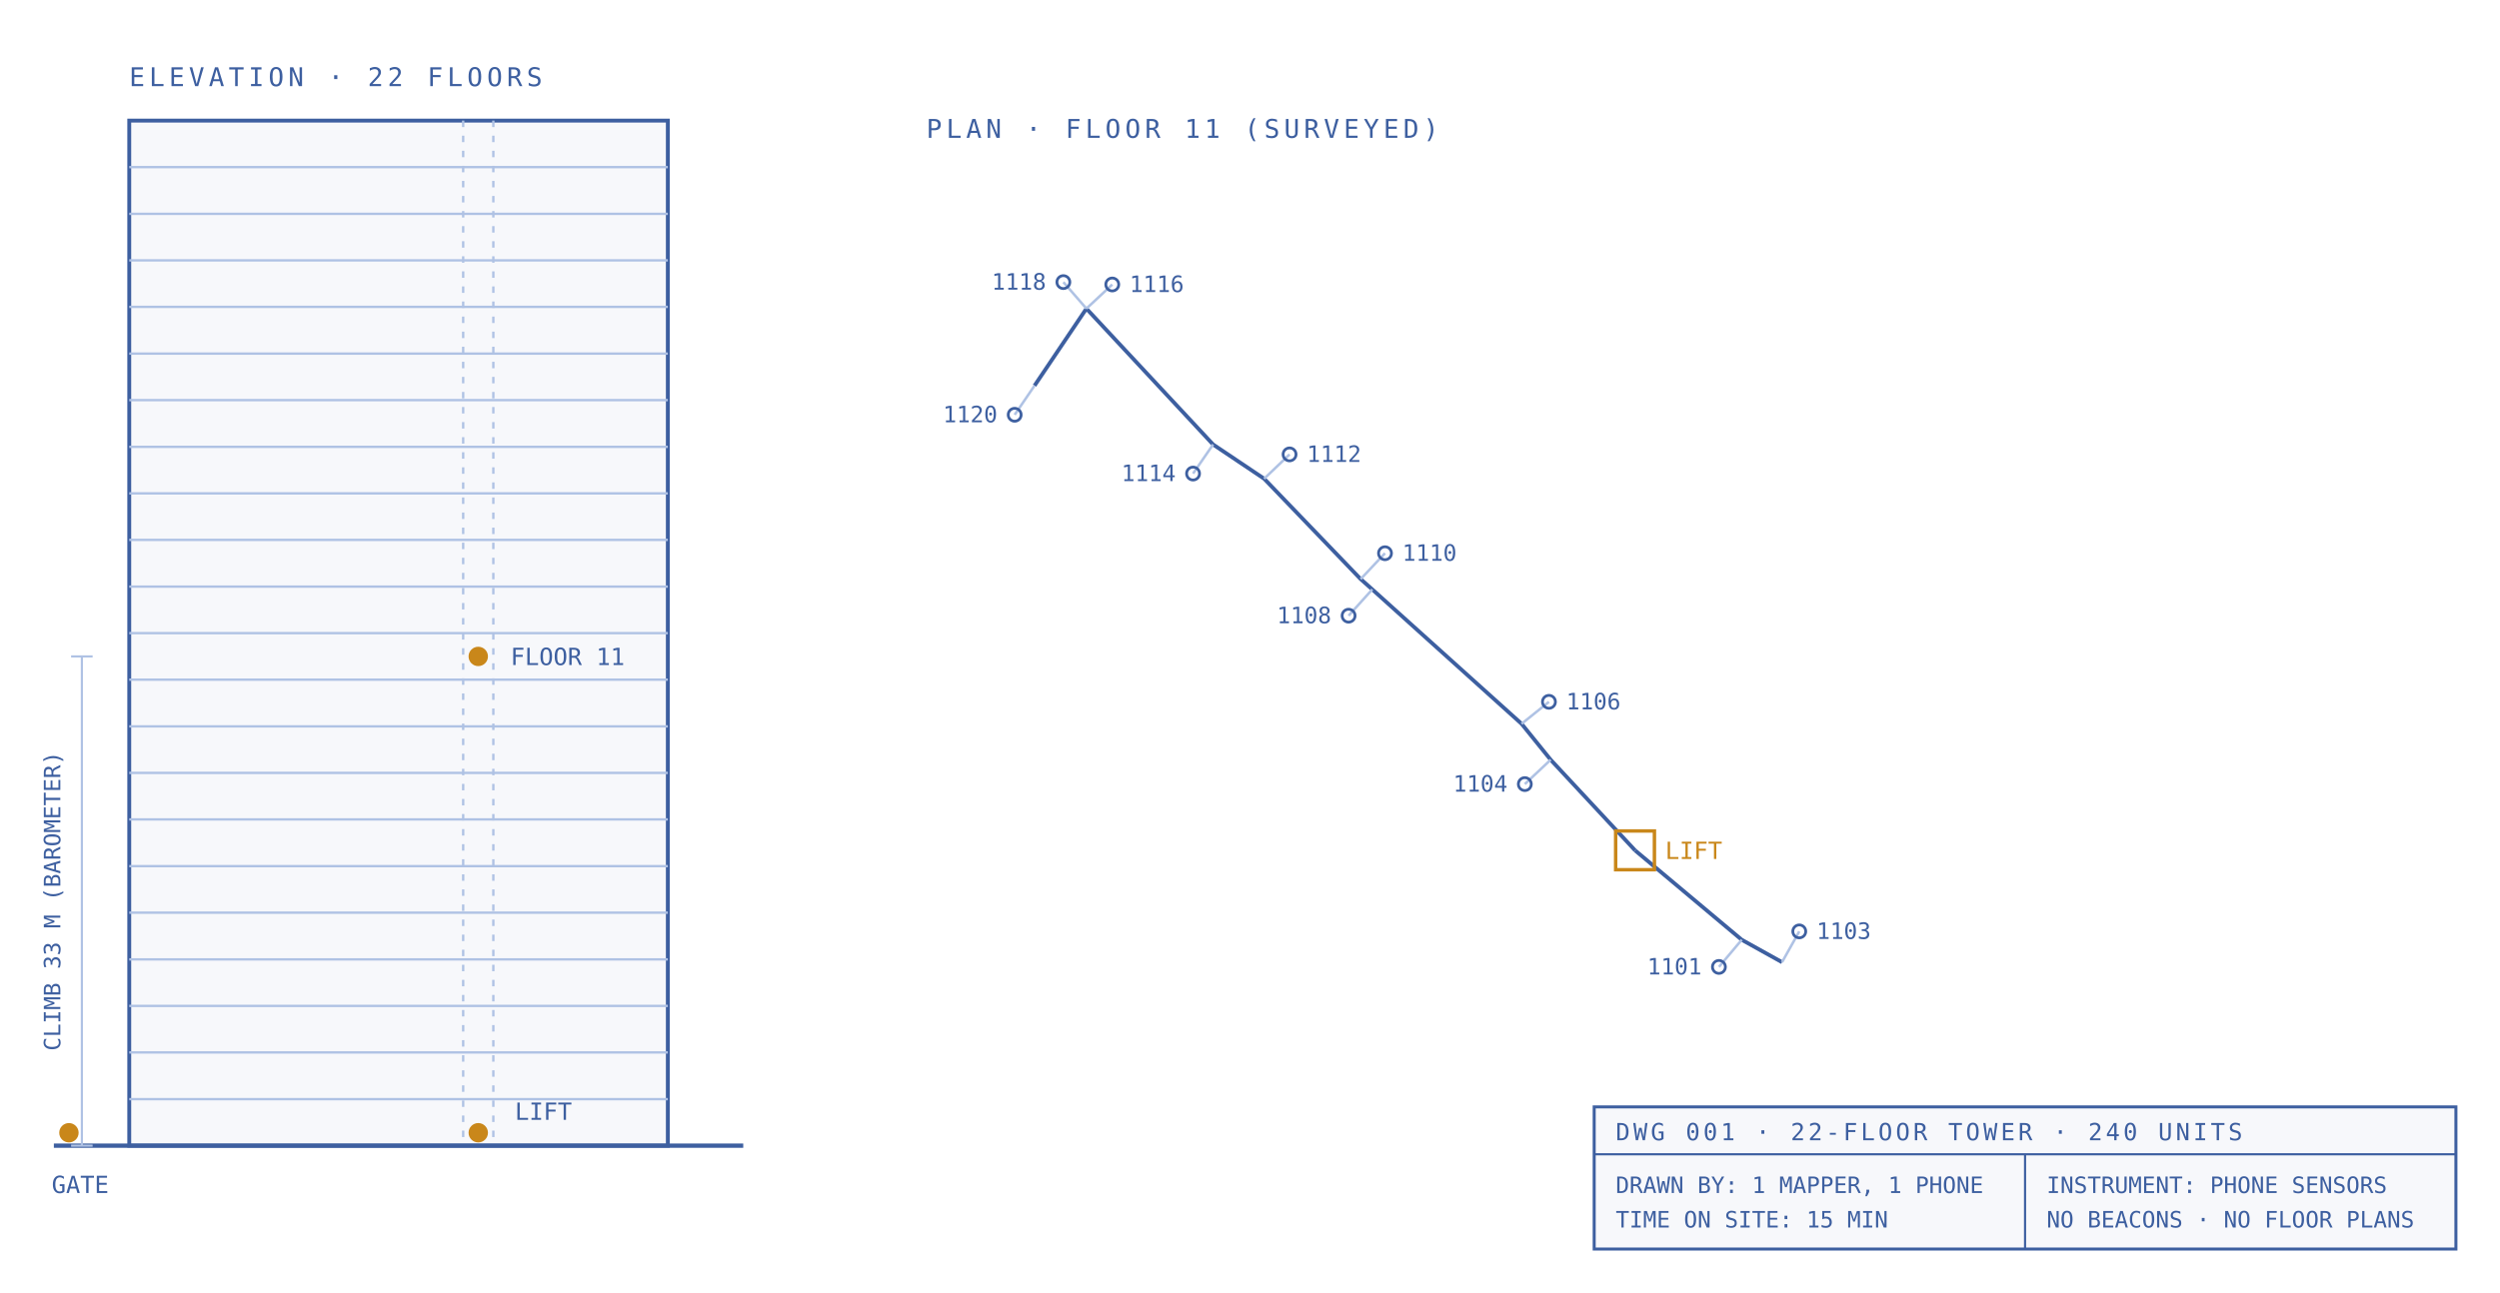
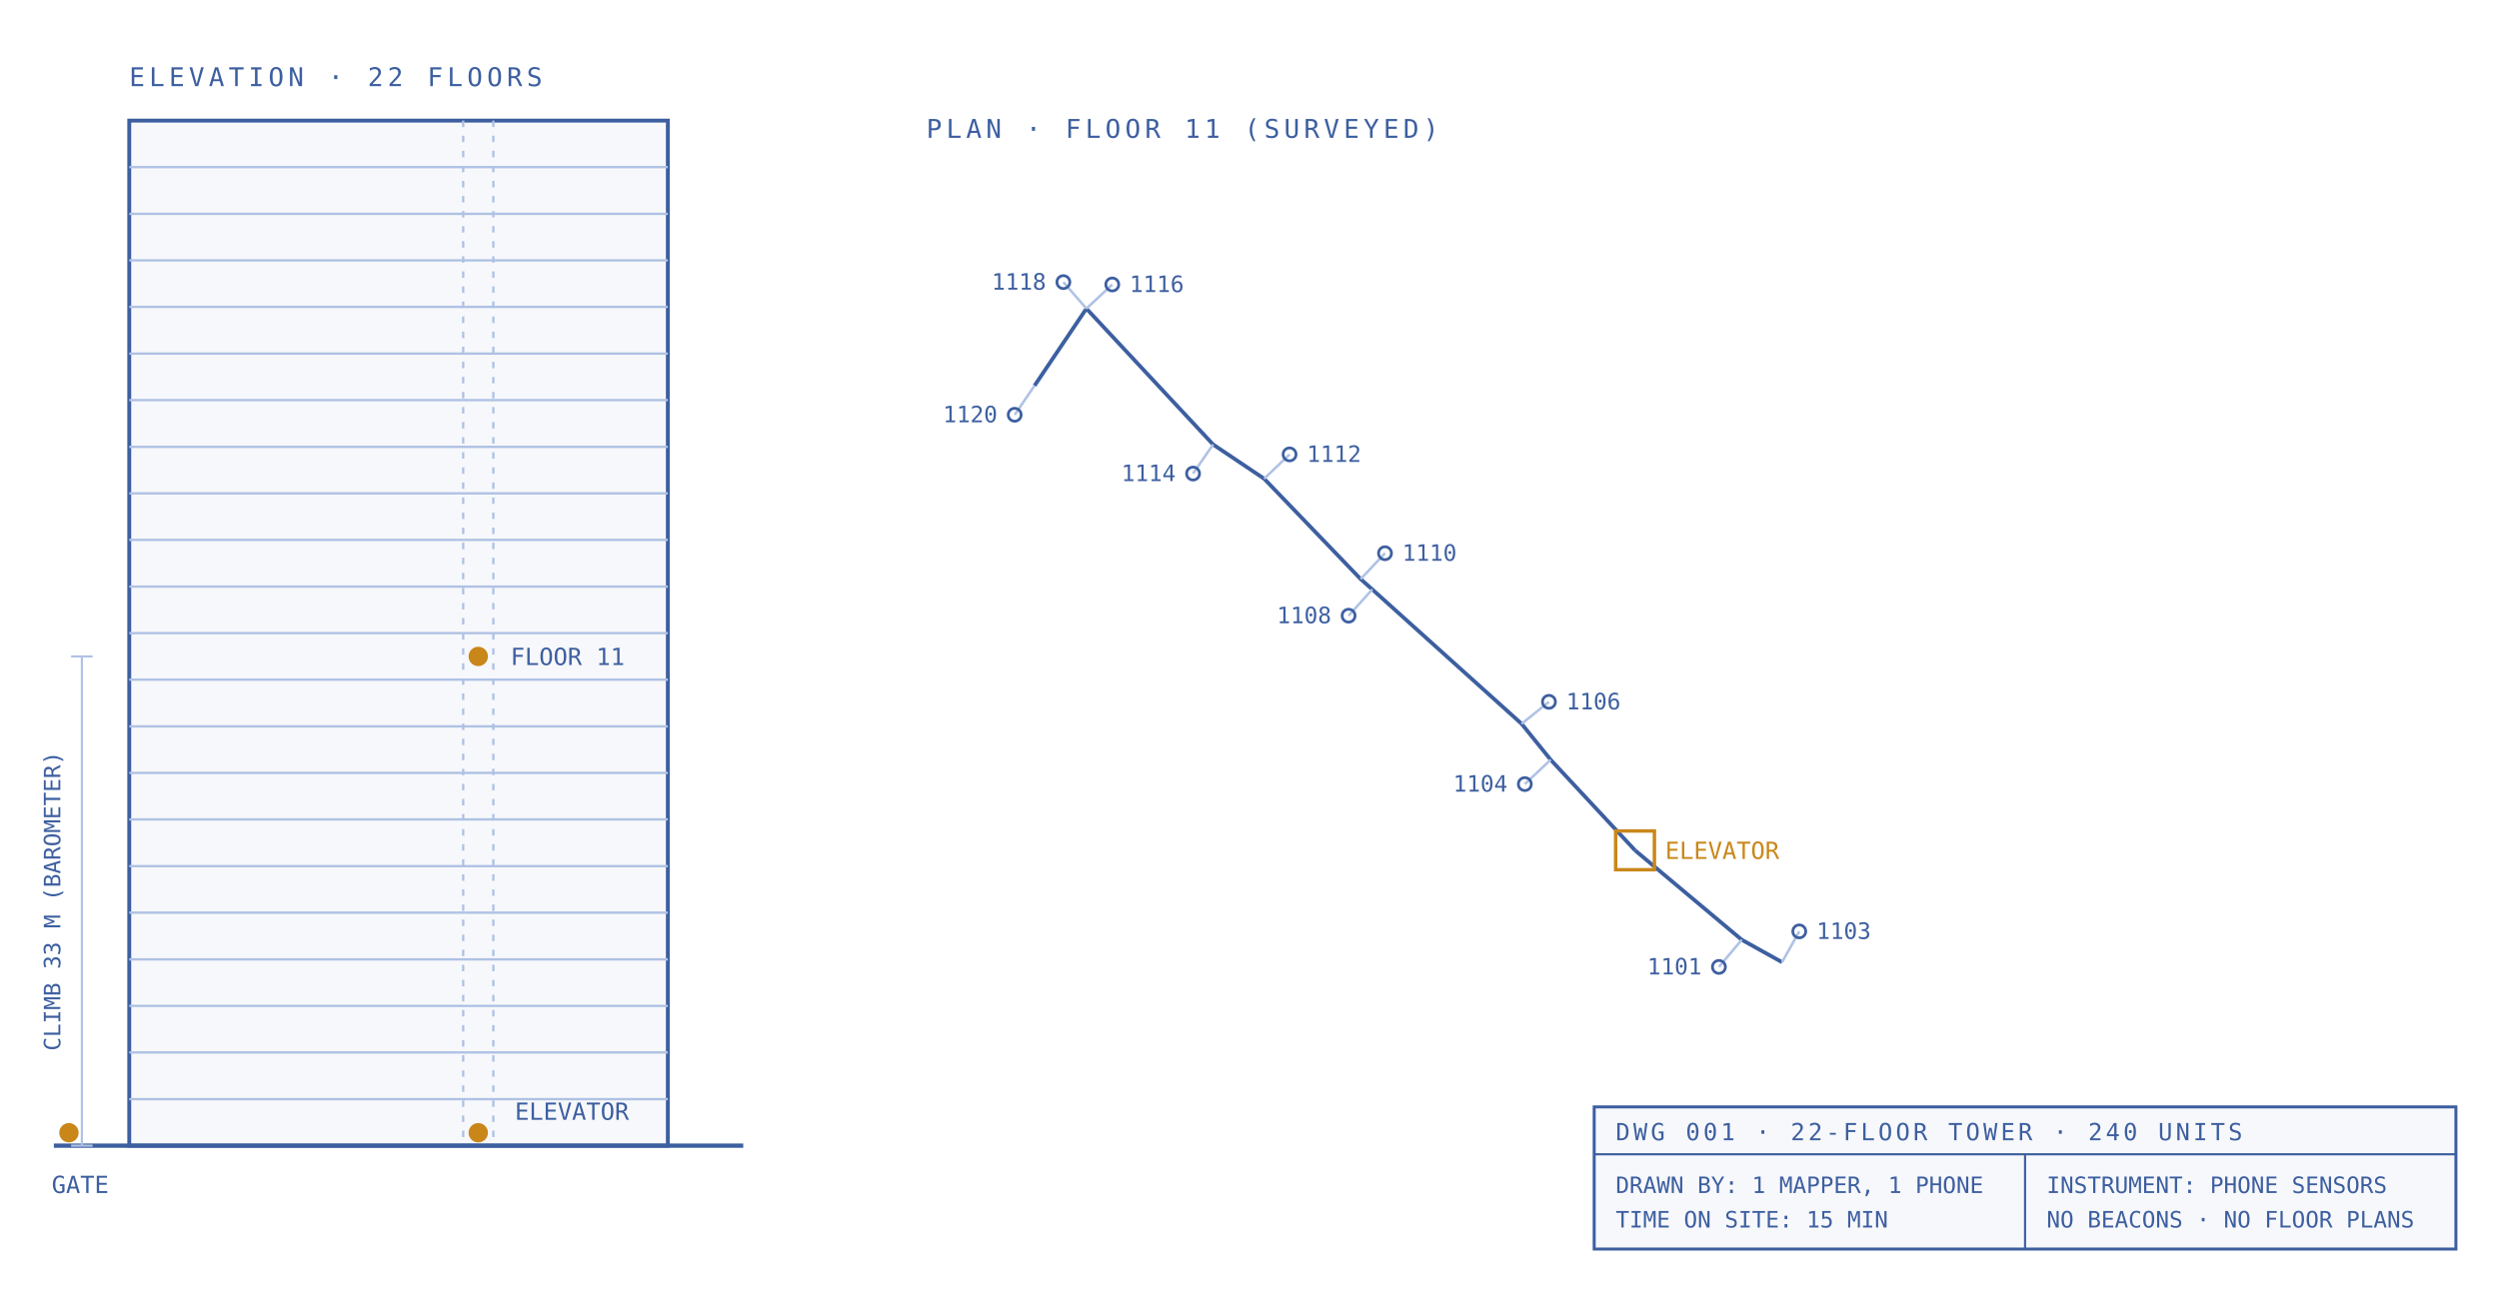
<svg xmlns="http://www.w3.org/2000/svg" viewBox="0 0 1160 600" role="img" aria-label="Blueprint of a real 22-floor tower mapped by DoorWise: elevation with lift route and floor 11 plan with numbered doors">
  <rect x="60" y="56" width="250" height="476" fill="#F7F8FB" stroke="#3D5FA0" stroke-width="1.8" />
  <line x1="60" y1="510.4" x2="310" y2="510.4" stroke="#AFC2E4" stroke-width="1.1" />
  <line x1="60" y1="488.7" x2="310" y2="488.7" stroke="#AFC2E4" stroke-width="1.1" />
  <line x1="60" y1="467.1" x2="310" y2="467.1" stroke="#AFC2E4" stroke-width="1.1" />
  <line x1="60" y1="445.5" x2="310" y2="445.5" stroke="#AFC2E4" stroke-width="1.1" />
  <line x1="60" y1="423.8" x2="310" y2="423.8" stroke="#AFC2E4" stroke-width="1.1" />
  <line x1="60" y1="402.2" x2="310" y2="402.2" stroke="#AFC2E4" stroke-width="1.1" />
  <line x1="60" y1="380.5" x2="310" y2="380.5" stroke="#AFC2E4" stroke-width="1.1" />
  <line x1="60" y1="358.9" x2="310" y2="358.9" stroke="#AFC2E4" stroke-width="1.1" />
  <line x1="60" y1="337.3" x2="310" y2="337.3" stroke="#AFC2E4" stroke-width="1.1" />
  <line x1="60" y1="315.6" x2="310" y2="315.6" stroke="#AFC2E4" stroke-width="1.1" />
  <line x1="60" y1="294.0" x2="310" y2="294.0" stroke="#AFC2E4" stroke-width="1.1" />
  <line x1="60" y1="272.4" x2="310" y2="272.4" stroke="#AFC2E4" stroke-width="1.1" />
  <line x1="60" y1="250.7" x2="310" y2="250.7" stroke="#AFC2E4" stroke-width="1.1" />
  <line x1="60" y1="229.1" x2="310" y2="229.1" stroke="#AFC2E4" stroke-width="1.1" />
  <line x1="60" y1="207.5" x2="310" y2="207.5" stroke="#AFC2E4" stroke-width="1.1" />
  <line x1="60" y1="185.8" x2="310" y2="185.8" stroke="#AFC2E4" stroke-width="1.1" />
  <line x1="60" y1="164.2" x2="310" y2="164.2" stroke="#AFC2E4" stroke-width="1.1" />
  <line x1="60" y1="142.5" x2="310" y2="142.5" stroke="#AFC2E4" stroke-width="1.1" />
  <line x1="60" y1="120.9" x2="310" y2="120.9" stroke="#AFC2E4" stroke-width="1.1" />
  <line x1="60" y1="99.3" x2="310" y2="99.3" stroke="#AFC2E4" stroke-width="1.1" />
  <line x1="60" y1="77.6" x2="310" y2="77.6" stroke="#AFC2E4" stroke-width="1.1" />
  <line x1="215.0" y1="56" x2="215.0" y2="532" stroke="#AFC2E4" stroke-width="1.1" stroke-dasharray="3 4" />
  <line x1="229.0" y1="56" x2="229.0" y2="532" stroke="#AFC2E4" stroke-width="1.1" stroke-dasharray="3 4" />
  <line x1="25" y1="532" x2="345" y2="532" stroke="#3D5FA0" stroke-width="2" />
  <circle cx="32" cy="526" r="4.5" fill="#C9871A" />
  <circle cx="222.0" cy="526" r="4.5" fill="#C9871A" />
  <circle cx="222.0" cy="304.818" r="4.5" fill="#C9871A" />
  <text x="24" y="554" font-family="IBM Plex Mono, monospace" font-size="11" fill="#3D5FA0">GATE</text>
-   <text x="239.0" y="520" font-family="IBM Plex Mono, monospace" font-size="11" fill="#3D5FA0">LIFT</text>
+   <text x="239.0" y="520" font-family="IBM Plex Mono, monospace" font-size="11" fill="#3D5FA0">ELEVATOR</text>
  <text x="237.0" y="308.818" font-family="IBM Plex Mono, monospace" font-size="11" fill="#3D5FA0">FLOOR 11</text>
  <line x1="38" y1="532" x2="38" y2="304.818" stroke="#AFC2E4" stroke-width="1" />
  <line x1="33" y1="304.818" x2="43" y2="304.818" stroke="#AFC2E4" stroke-width="1" />
  <line x1="33" y1="532" x2="43" y2="532" stroke="#AFC2E4" stroke-width="1" />
  <text x="28" y="418.409" font-family="IBM Plex Mono, monospace" font-size="10.5" fill="#3D5FA0" text-anchor="middle" transform="rotate(-90 28 418.4091)">CLIMB 33 M (BAROMETER)</text>
  <text x="60" y="40" font-family="IBM Plex Mono, monospace" font-size="12" fill="#3D5FA0" letter-spacing="2">ELEVATION · 22 FLOORS</text>
  <text x="430" y="64" font-family="IBM Plex Mono, monospace" font-size="12" fill="#3D5FA0" letter-spacing="2">PLAN · FLOOR 11 (SURVEYED)</text>
  <path d="M 759.0 394.9 L 719.8 352.8 L 706.3 336.1 L 637.0 273.7 L 631.6 268.9 L 586.8 222.3 L 563.1 206.4 L 504.3 143.3 L 504.3 143.3 L 480.2 179.1" fill="none" stroke="#3D5FA0" stroke-width="1.8" stroke-linejoin="round" />
  <line x1="719.8" y1="352.8" x2="707.8" y2="364.1" stroke="#AFC2E4" stroke-width="1.2" />
  <circle cx="707.8" cy="364.1" r="3" fill="none" stroke="#3D5FA0" stroke-width="1.3" />
  <text x="699.8" y="367.6" font-family="IBM Plex Mono, monospace" font-size="10.5" fill="#3D5FA0" text-anchor="end">1104</text>
  <line x1="706.3" y1="336.1" x2="719.0" y2="325.9" stroke="#AFC2E4" stroke-width="1.2" />
  <circle cx="719.0" cy="325.9" r="3" fill="none" stroke="#3D5FA0" stroke-width="1.3" />
  <text x="727.0" y="329.4" font-family="IBM Plex Mono, monospace" font-size="10.5" fill="#3D5FA0" text-anchor="start">1106</text>
  <line x1="637.0" y1="273.7" x2="626.0" y2="285.9" stroke="#AFC2E4" stroke-width="1.2" />
  <circle cx="626.0" cy="285.9" r="3" fill="none" stroke="#3D5FA0" stroke-width="1.3" />
  <text x="618.0" y="289.4" font-family="IBM Plex Mono, monospace" font-size="10.5" fill="#3D5FA0" text-anchor="end">1108</text>
  <line x1="631.6" y1="268.9" x2="642.9" y2="256.9" stroke="#AFC2E4" stroke-width="1.2" />
  <circle cx="642.9" cy="256.9" r="3" fill="none" stroke="#3D5FA0" stroke-width="1.3" />
  <text x="650.9" y="260.4" font-family="IBM Plex Mono, monospace" font-size="10.5" fill="#3D5FA0" text-anchor="start">1110</text>
  <line x1="586.8" y1="222.3" x2="598.6" y2="211.0" stroke="#AFC2E4" stroke-width="1.2" />
  <circle cx="598.6" cy="211.0" r="3" fill="none" stroke="#3D5FA0" stroke-width="1.3" />
  <text x="606.6" y="214.5" font-family="IBM Plex Mono, monospace" font-size="10.5" fill="#3D5FA0" text-anchor="start">1112</text>
  <line x1="563.1" y1="206.4" x2="553.8" y2="219.9" stroke="#AFC2E4" stroke-width="1.2" />
  <circle cx="553.8" cy="219.9" r="3" fill="none" stroke="#3D5FA0" stroke-width="1.3" />
  <text x="545.8" y="223.4" font-family="IBM Plex Mono, monospace" font-size="10.5" fill="#3D5FA0" text-anchor="end">1114</text>
  <line x1="504.3" y1="143.3" x2="516.3" y2="132.1" stroke="#AFC2E4" stroke-width="1.2" />
  <circle cx="516.3" cy="132.1" r="3" fill="none" stroke="#3D5FA0" stroke-width="1.3" />
  <text x="524.3" y="135.6" font-family="IBM Plex Mono, monospace" font-size="10.5" fill="#3D5FA0" text-anchor="start">1116</text>
  <line x1="504.3" y1="143.3" x2="493.6" y2="131.0" stroke="#AFC2E4" stroke-width="1.2" />
  <circle cx="493.6" cy="131.0" r="3" fill="none" stroke="#3D5FA0" stroke-width="1.3" />
  <text x="485.6" y="134.5" font-family="IBM Plex Mono, monospace" font-size="10.5" fill="#3D5FA0" text-anchor="end">1118</text>
  <line x1="480.2" y1="179.1" x2="471.0" y2="192.6" stroke="#AFC2E4" stroke-width="1.2" />
  <circle cx="471.0" cy="192.6" r="3" fill="none" stroke="#3D5FA0" stroke-width="1.3" />
  <text x="463.0" y="196.1" font-family="IBM Plex Mono, monospace" font-size="10.5" fill="#3D5FA0" text-anchor="end">1120</text>
  <path d="M 759.0 394.9 L 808.5 436.4 L 827.2 446.8" fill="none" stroke="#3D5FA0" stroke-width="1.8" stroke-linejoin="round" />
  <line x1="808.5" y1="436.4" x2="797.9" y2="449.0" stroke="#AFC2E4" stroke-width="1.2" />
  <circle cx="797.9" cy="449.0" r="3" fill="none" stroke="#3D5FA0" stroke-width="1.3" />
  <text x="789.9" y="452.5" font-family="IBM Plex Mono, monospace" font-size="10.5" fill="#3D5FA0" text-anchor="end">1101</text>
  <line x1="827.2" y1="446.8" x2="835.2" y2="432.5" stroke="#AFC2E4" stroke-width="1.2" />
  <circle cx="835.2" cy="432.5" r="3" fill="none" stroke="#3D5FA0" stroke-width="1.3" />
  <text x="843.2" y="436.0" font-family="IBM Plex Mono, monospace" font-size="10.5" fill="#3D5FA0" text-anchor="start">1103</text>
  <rect x="749.96" y="385.869" width="18" height="18" fill="none" stroke="#C9871A" stroke-width="1.6" />
-   <text x="772.96" y="398.869" font-family="IBM Plex Mono, monospace" font-size="11" fill="#C9871A">LIFT</text>
+   <text x="772.96" y="398.869" font-family="IBM Plex Mono, monospace" font-size="11" fill="#C9871A">ELEVATOR</text>
  <rect x="740" y="514" width="400" height="66" fill="#F7F8FB" stroke="#3D5FA0" stroke-width="1.4" />
  <line x1="740" y1="536" x2="1140" y2="536" stroke="#3D5FA0" stroke-width="1" />
  <line x1="940.0" y1="536" x2="940.0" y2="580" stroke="#3D5FA0" stroke-width="1" />
  <text x="750" y="529.5" font-family="IBM Plex Mono, monospace" font-size="11" fill="#3D5FA0" letter-spacing="1.5">DWG 001 · 22-FLOOR TOWER · 240 UNITS</text>
  <text x="750" y="554" font-family="IBM Plex Mono, monospace" font-size="10.5" fill="#3D5FA0">DRAWN BY: 1 MAPPER, 1 PHONE</text>
  <text x="750" y="570" font-family="IBM Plex Mono, monospace" font-size="10.5" fill="#3D5FA0">TIME ON SITE: 15 MIN</text>
  <text x="950.0" y="554" font-family="IBM Plex Mono, monospace" font-size="10.5" fill="#3D5FA0">INSTRUMENT: PHONE SENSORS</text>
  <text x="950.0" y="570" font-family="IBM Plex Mono, monospace" font-size="10.5" fill="#3D5FA0">NO BEACONS · NO FLOOR PLANS</text>
</svg>
